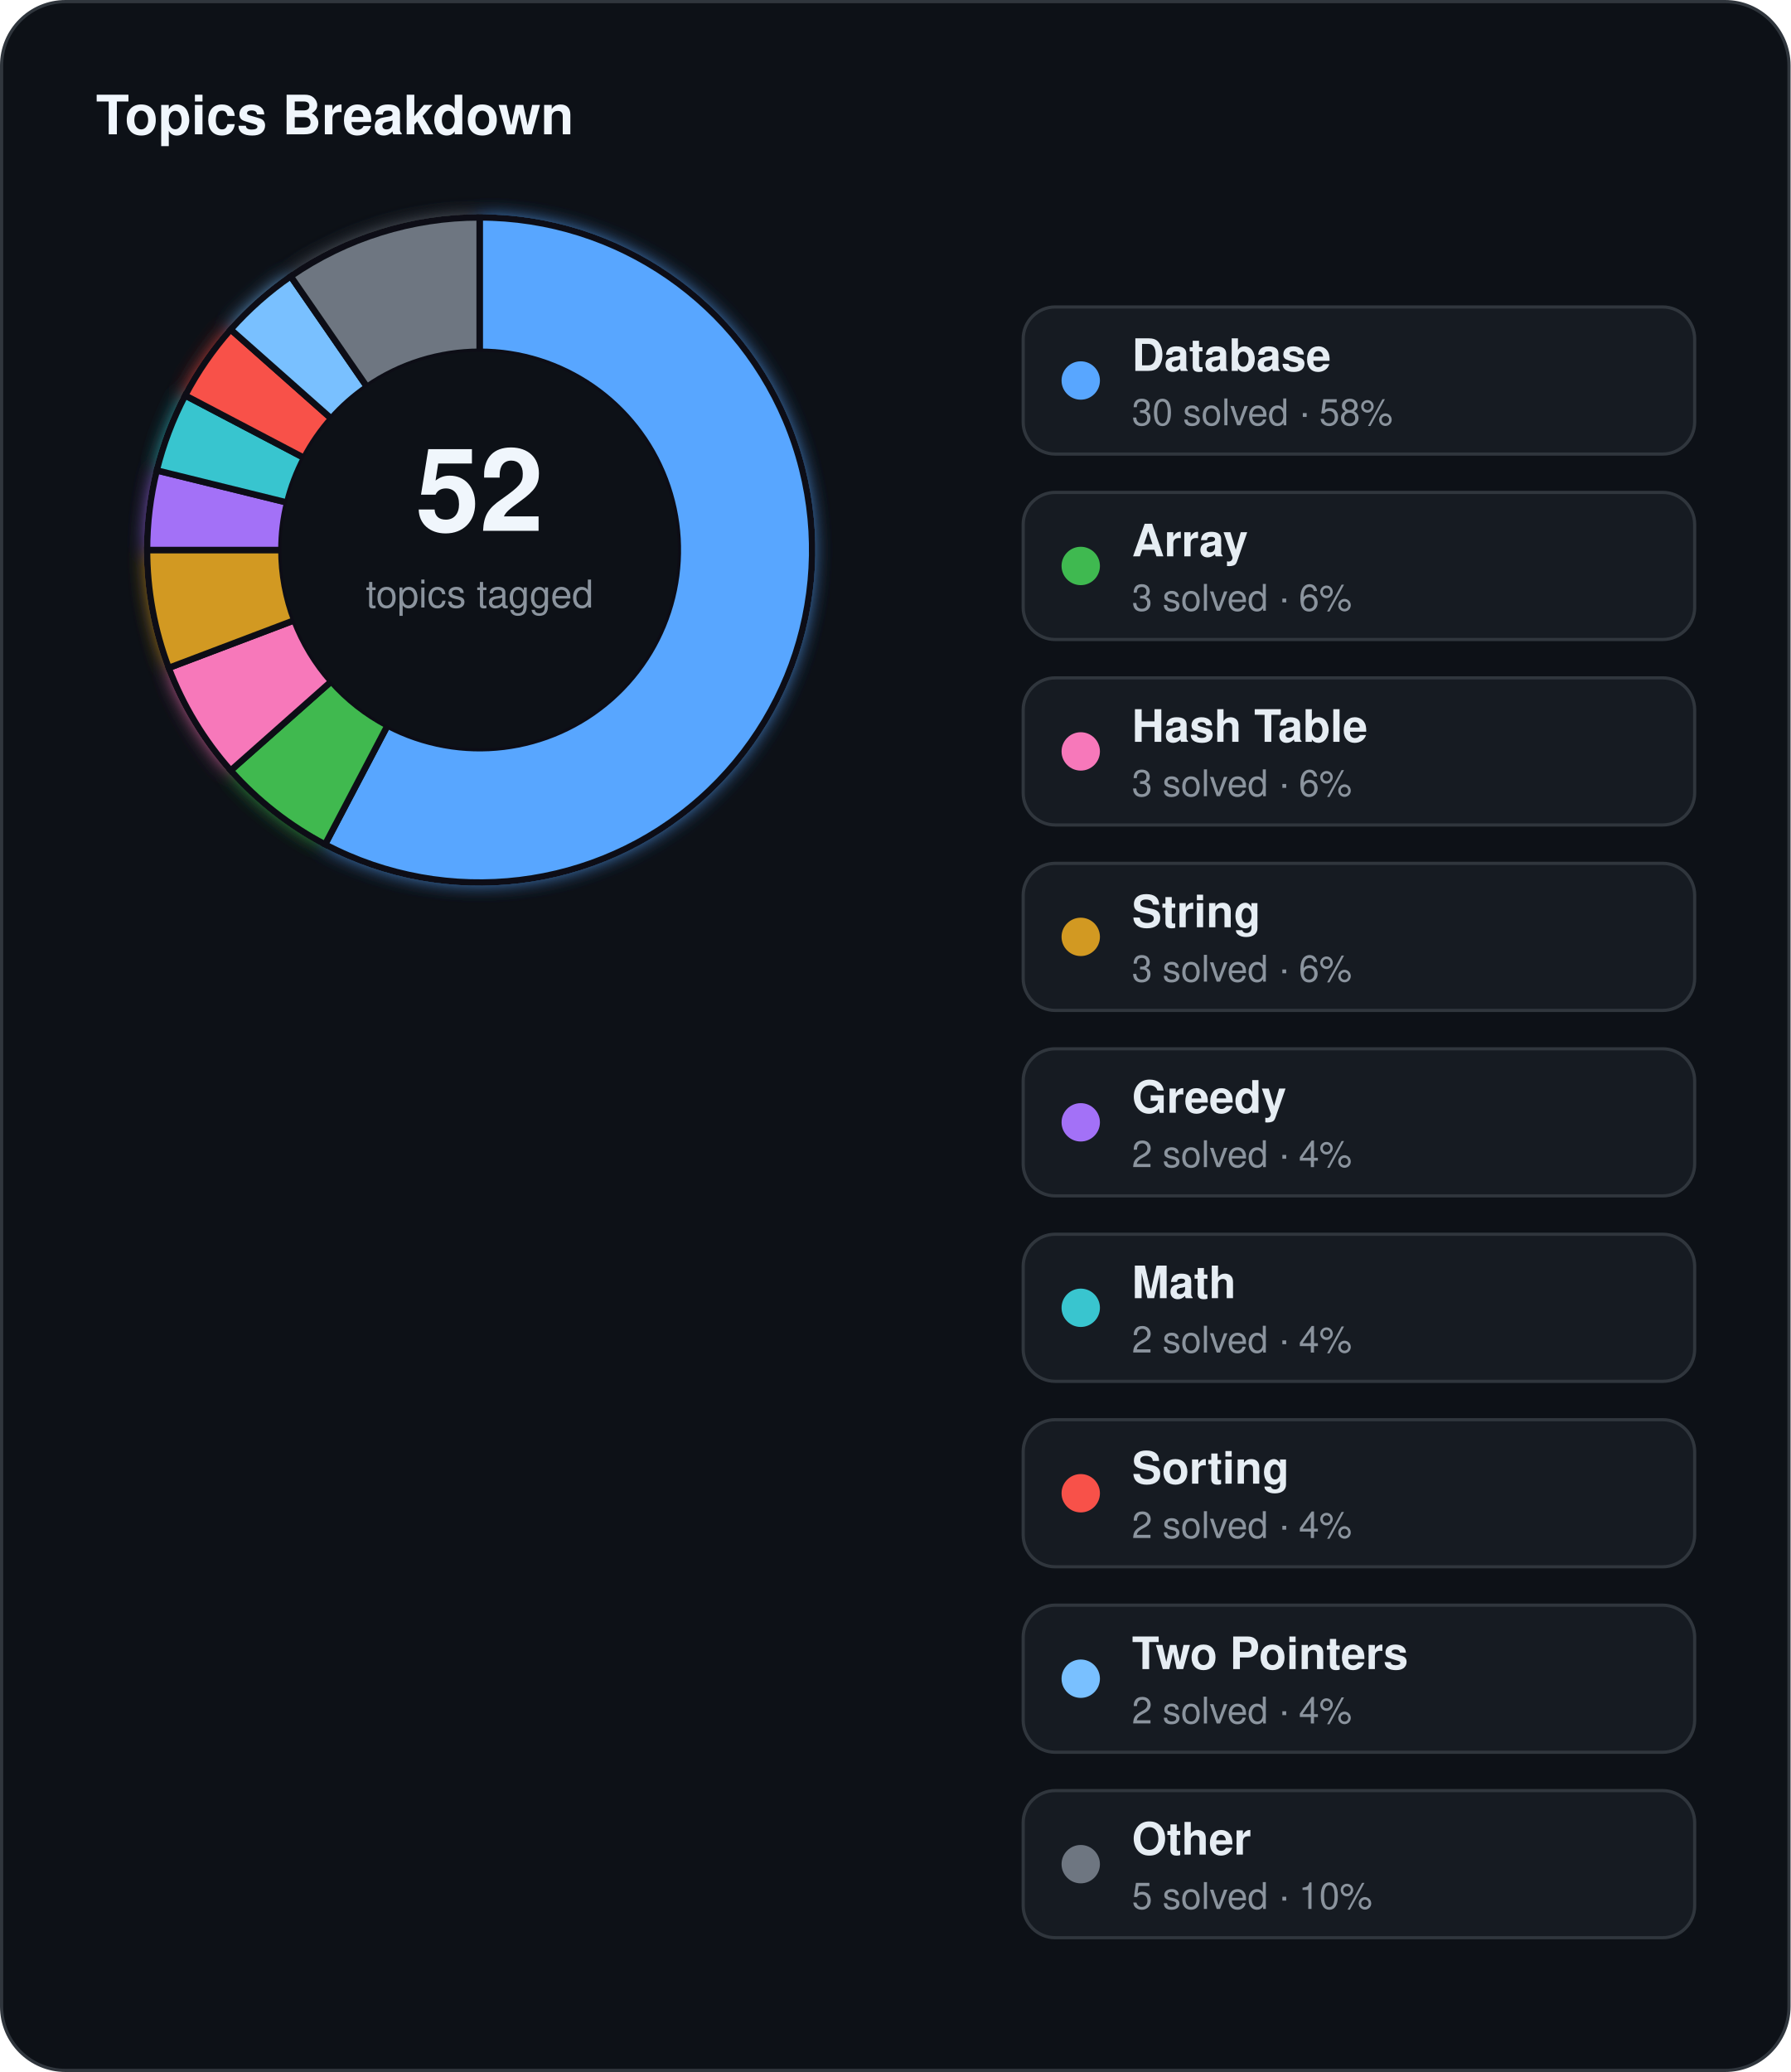
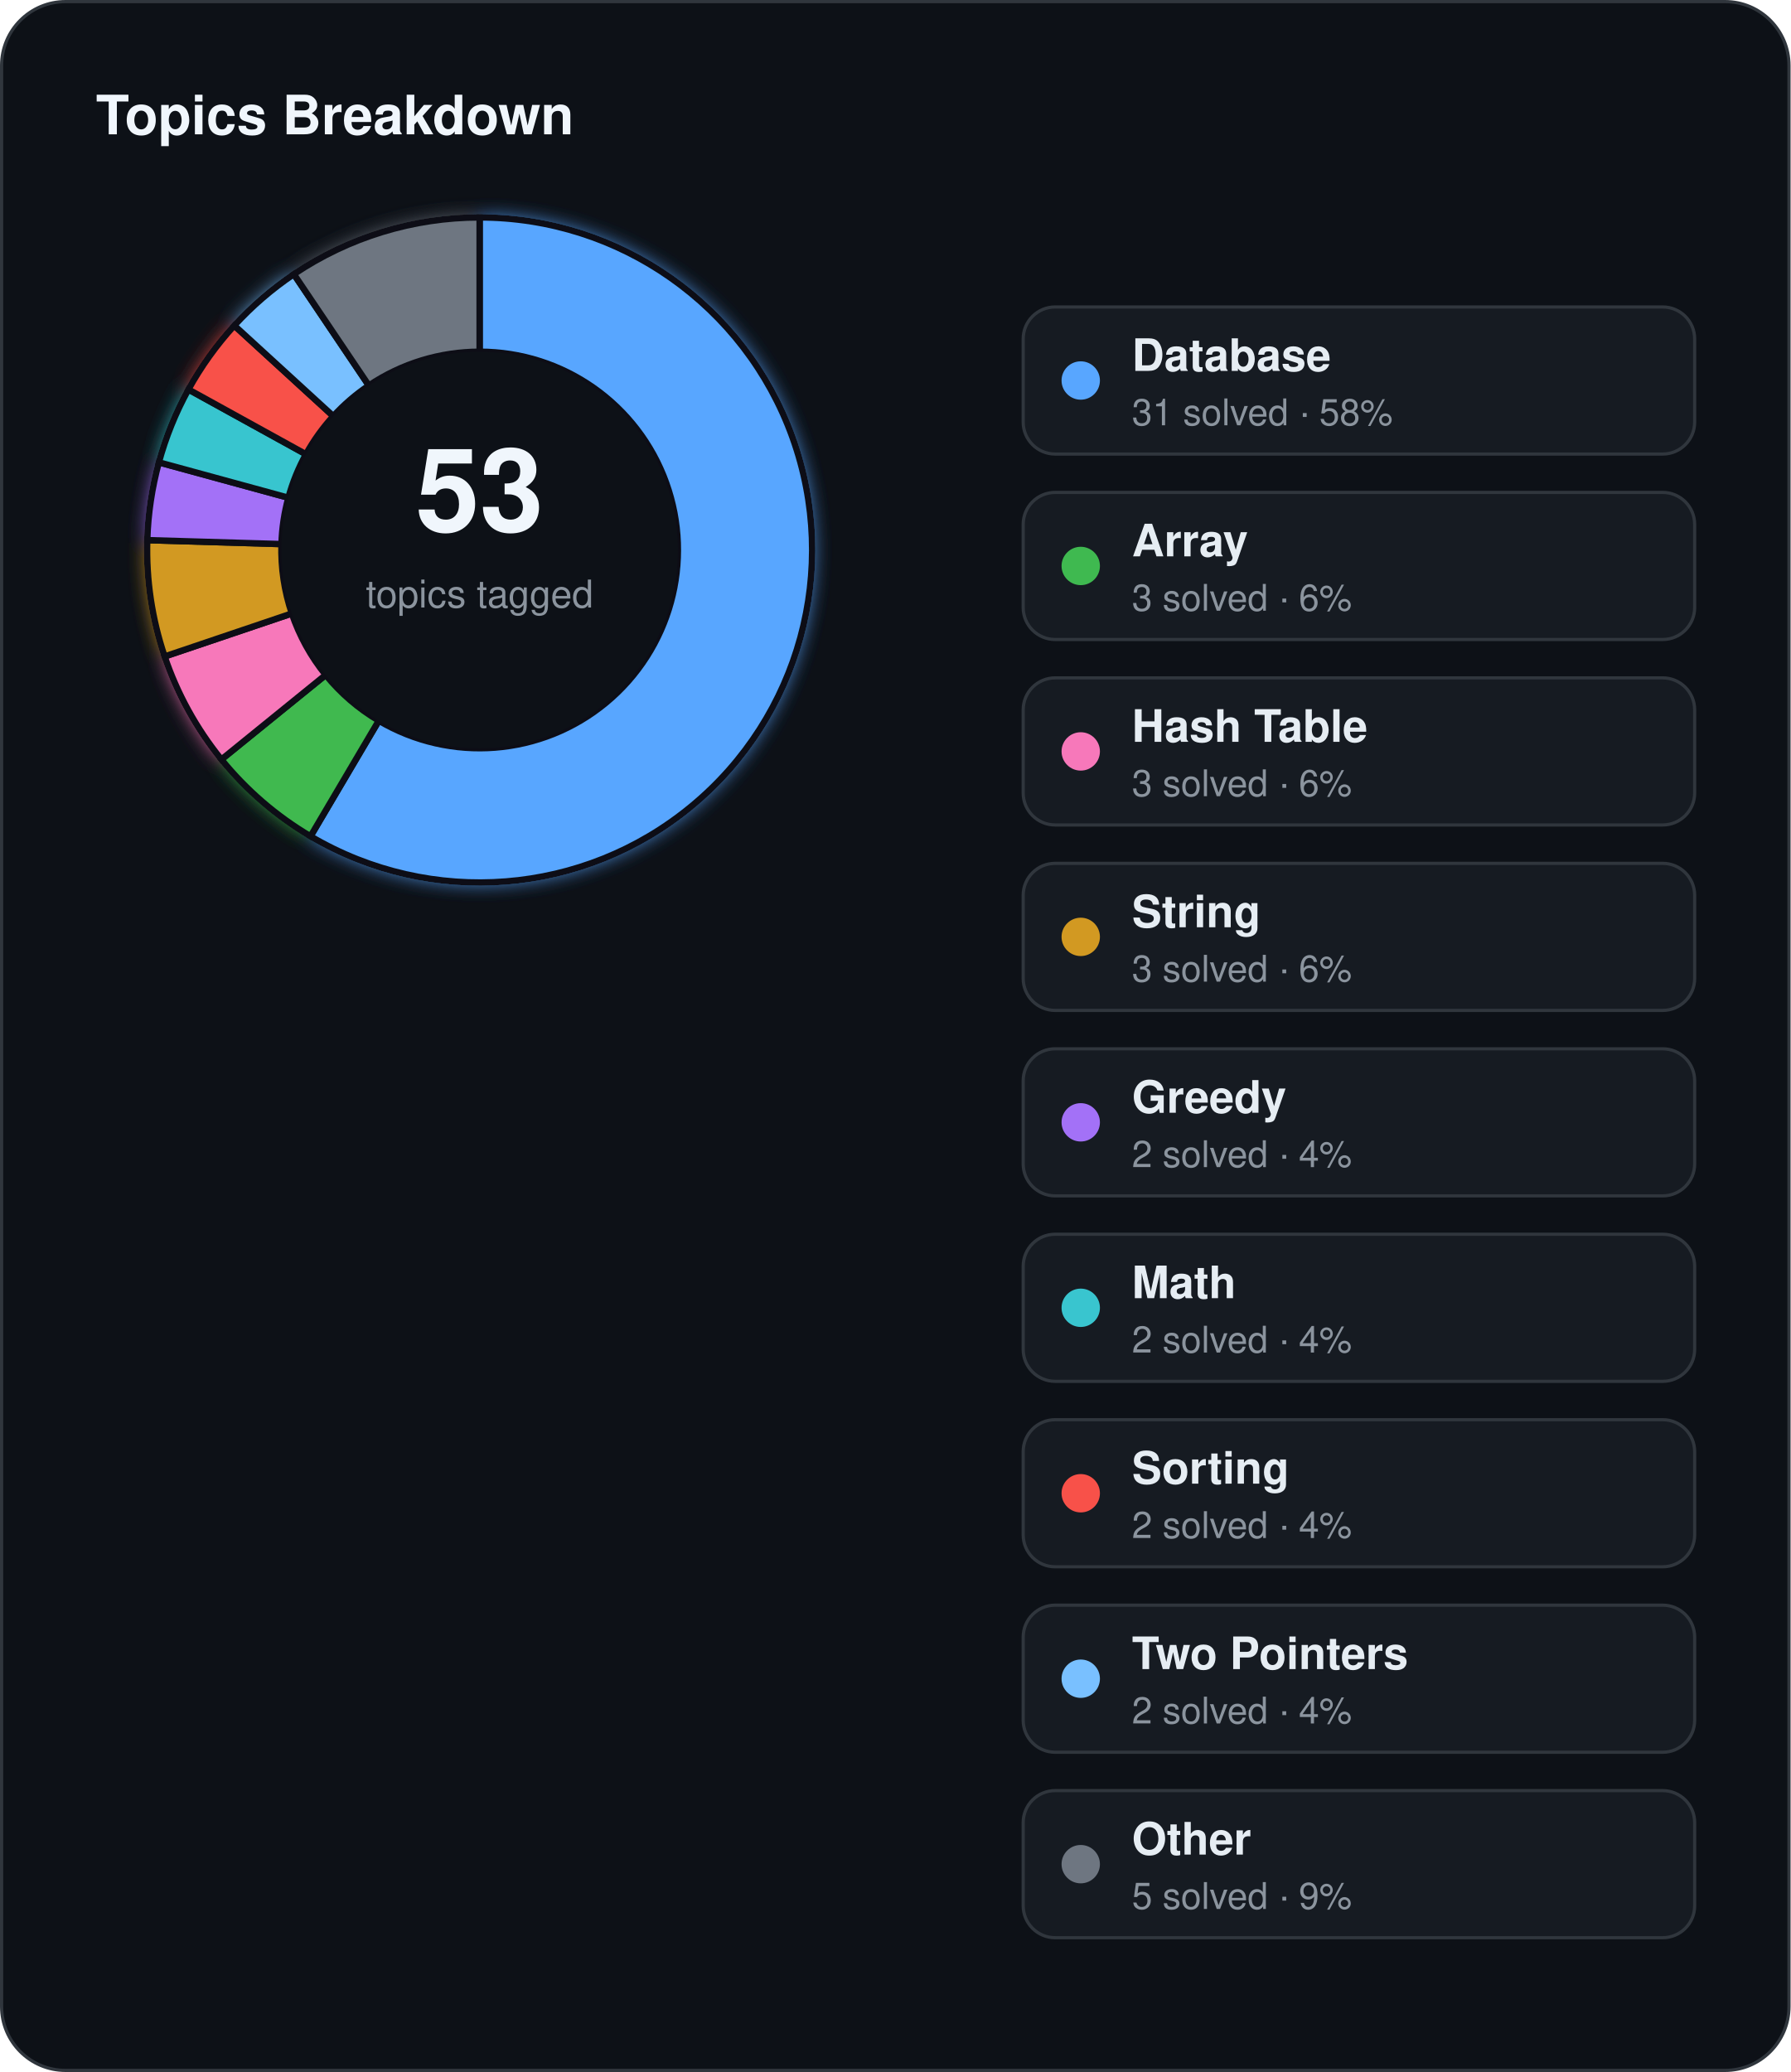
<svg xmlns="http://www.w3.org/2000/svg" width="560" height="648" viewBox="0 0 560 648">
  <defs>
    <filter id="topics-glow" x="-60%" y="-60%" width="220%" height="220%">
      <feGaussianBlur stdDeviation="3" result="blur" />
      <feMerge>
        <feMergeNode in="blur" />
        <feMergeNode in="SourceGraphic" />
      </feMerge>
    </filter>
  </defs>
  <rect x="0.5" y="0.5" width="559" height="647" rx="20" fill="#0d1117" stroke="#30363d" stroke-width="1" />
  <text x="30" y="42" fill="#f0f6fc" font-family="Segoe UI, Helvetica, Arial, sans-serif" font-size="17" font-weight="700">Topics Breakdown</text>
  <g filter="url(#topics-glow)">
-     <path d="M 150.00,68.00 A 104,104 0 1 1 101.67,264.09 L 121.19,226.90 A 62,62 0 1 0 150.00,110.00 Z" fill="#58a6ff" stroke="#0d1117" stroke-width="2" />
-     <path d="M 101.67,264.09 A 104,104 0 0 1 72.15,240.96 L 103.59,213.11 A 62,62 0 0 0 121.19,226.90 Z" fill="#3fb950" stroke="#0d1117" stroke-width="2" />
-     <path d="M 72.15,240.96 A 104,104 0 0 1 52.76,208.88 L 92.03,193.99 A 62,62 0 0 0 103.59,213.11 Z" fill="#f778ba" stroke="#0d1117" stroke-width="2" />
-     <path d="M 52.76,208.88 A 104,104 0 0 1 46.00,172.00 L 88.00,172.00 A 62,62 0 0 0 92.03,193.99 Z" fill="#d29922" stroke="#0d1117" stroke-width="2" />
-     <path d="M 46.00,172.00 A 104,104 0 0 1 49.02,147.11 L 89.80,157.16 A 62,62 0 0 0 88.00,172.00 Z" fill="#a371f7" stroke="#0d1117" stroke-width="2" />
-     <path d="M 49.02,147.11 A 104,104 0 0 1 57.91,123.67 L 95.10,143.19 A 62,62 0 0 0 89.80,157.16 Z" fill="#39c5cf" stroke="#0d1117" stroke-width="2" />
-     <path d="M 57.91,123.67 A 104,104 0 0 1 72.15,103.04 L 103.59,130.89 A 62,62 0 0 0 95.10,143.19 Z" fill="#f85149" stroke="#0d1117" stroke-width="2" />
-     <path d="M 72.15,103.04 A 104,104 0 0 1 90.92,86.41 L 114.78,120.98 A 62,62 0 0 0 103.59,130.89 Z" fill="#79c0ff" stroke="#0d1117" stroke-width="2" />
-     <path d="M 90.92,86.41 A 104,104 0 0 1 150.00,68.00 L 150.00,110.00 A 62,62 0 0 0 114.78,120.98 Z" fill="#6e7681" stroke="#0d1117" stroke-width="2" />
+     <path d="M 150.00,68.00 A 104,104 0 1 1 97.11,261.55 L 118.47,225.38 A 62,62 0 1 0 150.00,110.00 Z" fill="#58a6ff" stroke="#0d1117" stroke-width="2" />
+     <path d="M 97.11,261.55 A 104,104 0 0 1 69.24,237.53 L 101.86,211.07 A 62,62 0 0 0 118.47,225.38 Z" fill="#3fb950" stroke="#0d1117" stroke-width="2" />
+     <path d="M 69.24,237.53 A 104,104 0 0 1 51.48,205.31 L 91.27,191.86 A 62,62 0 0 0 101.86,211.07 Z" fill="#f778ba" stroke="#0d1117" stroke-width="2" />
+     <path d="M 51.48,205.31 A 104,104 0 0 1 46.05,168.92 L 88.03,170.16 A 62,62 0 0 0 91.27,191.86 Z" fill="#d29922" stroke="#0d1117" stroke-width="2" />
+     <path d="M 46.05,168.92 A 104,104 0 0 1 49.68,144.59 L 90.19,155.66 A 62,62 0 0 0 88.03,170.16 Z" fill="#a371f7" stroke="#0d1117" stroke-width="2" />
+     <path d="M 49.68,144.59 A 104,104 0 0 1 58.92,121.79 L 95.70,142.07 A 62,62 0 0 0 90.19,155.66 Z" fill="#39c5cf" stroke="#0d1117" stroke-width="2" />
+     <path d="M 58.92,121.79 A 104,104 0 0 1 73.27,101.80 L 104.25,130.15 A 62,62 0 0 0 95.70,142.07 Z" fill="#f85149" stroke="#0d1117" stroke-width="2" />
+     <path d="M 73.27,101.80 A 104,104 0 0 1 91.90,85.74 L 115.36,120.58 A 62,62 0 0 0 104.25,130.15 Z" fill="#79c0ff" stroke="#0d1117" stroke-width="2" />
+     <path d="M 91.90,85.74 A 104,104 0 0 1 150.00,68.00 L 150.00,110.00 A 62,62 0 0 0 115.36,120.58 Z" fill="#6e7681" stroke="#0d1117" stroke-width="2" />
  </g>
  <circle cx="150" cy="172" r="62" fill="#0d1117" />
-   <text x="150" y="166" text-anchor="middle" fill="#f0f6fc" font-family="Segoe UI, Helvetica, Arial, sans-serif" font-size="36" font-weight="700">52</text>
+   <text x="150" y="166" text-anchor="middle" fill="#f0f6fc" font-family="Segoe UI, Helvetica, Arial, sans-serif" font-size="36" font-weight="700">53</text>
  <text x="150" y="190" text-anchor="middle" fill="#8b949e" font-family="Segoe UI, Helvetica, Arial, sans-serif" font-size="12">topics tagged</text>
  <rect x="320" y="96" width="210" height="46" rx="10" fill="#161b22" stroke="#30363d" stroke-width="1" />
  <circle cx="338" cy="119" r="6" fill="#58a6ff" />
  <text x="354" y="116" fill="#e6edf3" font-family="Segoe UI, Helvetica, Arial, sans-serif" font-size="14" font-weight="600">Database</text>
-   <text x="354" y="133" fill="#8b949e" font-family="Segoe UI, Helvetica, Arial, sans-serif" font-size="11.5">30 solved · 58%</text>
+   <text x="354" y="133" fill="#8b949e" font-family="Segoe UI, Helvetica, Arial, sans-serif" font-size="11.5">31 solved · 58%</text>
  <rect x="320" y="154" width="210" height="46" rx="10" fill="#161b22" stroke="#30363d" stroke-width="1" />
  <circle cx="338" cy="177" r="6" fill="#3fb950" />
  <text x="354" y="174" fill="#e6edf3" font-family="Segoe UI, Helvetica, Arial, sans-serif" font-size="14" font-weight="600">Array</text>
  <text x="354" y="191" fill="#8b949e" font-family="Segoe UI, Helvetica, Arial, sans-serif" font-size="11.5">3 solved · 6%</text>
  <rect x="320" y="212" width="210" height="46" rx="10" fill="#161b22" stroke="#30363d" stroke-width="1" />
  <circle cx="338" cy="235" r="6" fill="#f778ba" />
  <text x="354" y="232" fill="#e6edf3" font-family="Segoe UI, Helvetica, Arial, sans-serif" font-size="14" font-weight="600">Hash Table</text>
  <text x="354" y="249" fill="#8b949e" font-family="Segoe UI, Helvetica, Arial, sans-serif" font-size="11.5">3 solved · 6%</text>
  <rect x="320" y="270" width="210" height="46" rx="10" fill="#161b22" stroke="#30363d" stroke-width="1" />
  <circle cx="338" cy="293" r="6" fill="#d29922" />
  <text x="354" y="290" fill="#e6edf3" font-family="Segoe UI, Helvetica, Arial, sans-serif" font-size="14" font-weight="600">String</text>
  <text x="354" y="307" fill="#8b949e" font-family="Segoe UI, Helvetica, Arial, sans-serif" font-size="11.5">3 solved · 6%</text>
  <rect x="320" y="328" width="210" height="46" rx="10" fill="#161b22" stroke="#30363d" stroke-width="1" />
  <circle cx="338" cy="351" r="6" fill="#a371f7" />
  <text x="354" y="348" fill="#e6edf3" font-family="Segoe UI, Helvetica, Arial, sans-serif" font-size="14" font-weight="600">Greedy</text>
  <text x="354" y="365" fill="#8b949e" font-family="Segoe UI, Helvetica, Arial, sans-serif" font-size="11.5">2 solved · 4%</text>
  <rect x="320" y="386" width="210" height="46" rx="10" fill="#161b22" stroke="#30363d" stroke-width="1" />
  <circle cx="338" cy="409" r="6" fill="#39c5cf" />
  <text x="354" y="406" fill="#e6edf3" font-family="Segoe UI, Helvetica, Arial, sans-serif" font-size="14" font-weight="600">Math</text>
  <text x="354" y="423" fill="#8b949e" font-family="Segoe UI, Helvetica, Arial, sans-serif" font-size="11.5">2 solved · 4%</text>
  <rect x="320" y="444" width="210" height="46" rx="10" fill="#161b22" stroke="#30363d" stroke-width="1" />
  <circle cx="338" cy="467" r="6" fill="#f85149" />
  <text x="354" y="464" fill="#e6edf3" font-family="Segoe UI, Helvetica, Arial, sans-serif" font-size="14" font-weight="600">Sorting</text>
  <text x="354" y="481" fill="#8b949e" font-family="Segoe UI, Helvetica, Arial, sans-serif" font-size="11.5">2 solved · 4%</text>
  <rect x="320" y="502" width="210" height="46" rx="10" fill="#161b22" stroke="#30363d" stroke-width="1" />
  <circle cx="338" cy="525" r="6" fill="#79c0ff" />
  <text x="354" y="522" fill="#e6edf3" font-family="Segoe UI, Helvetica, Arial, sans-serif" font-size="14" font-weight="600">Two Pointers</text>
  <text x="354" y="539" fill="#8b949e" font-family="Segoe UI, Helvetica, Arial, sans-serif" font-size="11.5">2 solved · 4%</text>
  <rect x="320" y="560" width="210" height="46" rx="10" fill="#161b22" stroke="#30363d" stroke-width="1" />
  <circle cx="338" cy="583" r="6" fill="#6e7681" />
  <text x="354" y="580" fill="#e6edf3" font-family="Segoe UI, Helvetica, Arial, sans-serif" font-size="14" font-weight="600">Other</text>
-   <text x="354" y="597" fill="#8b949e" font-family="Segoe UI, Helvetica, Arial, sans-serif" font-size="11.5">5 solved · 10%</text>
+   <text x="354" y="597" fill="#8b949e" font-family="Segoe UI, Helvetica, Arial, sans-serif" font-size="11.5">5 solved · 9%</text>
</svg>
